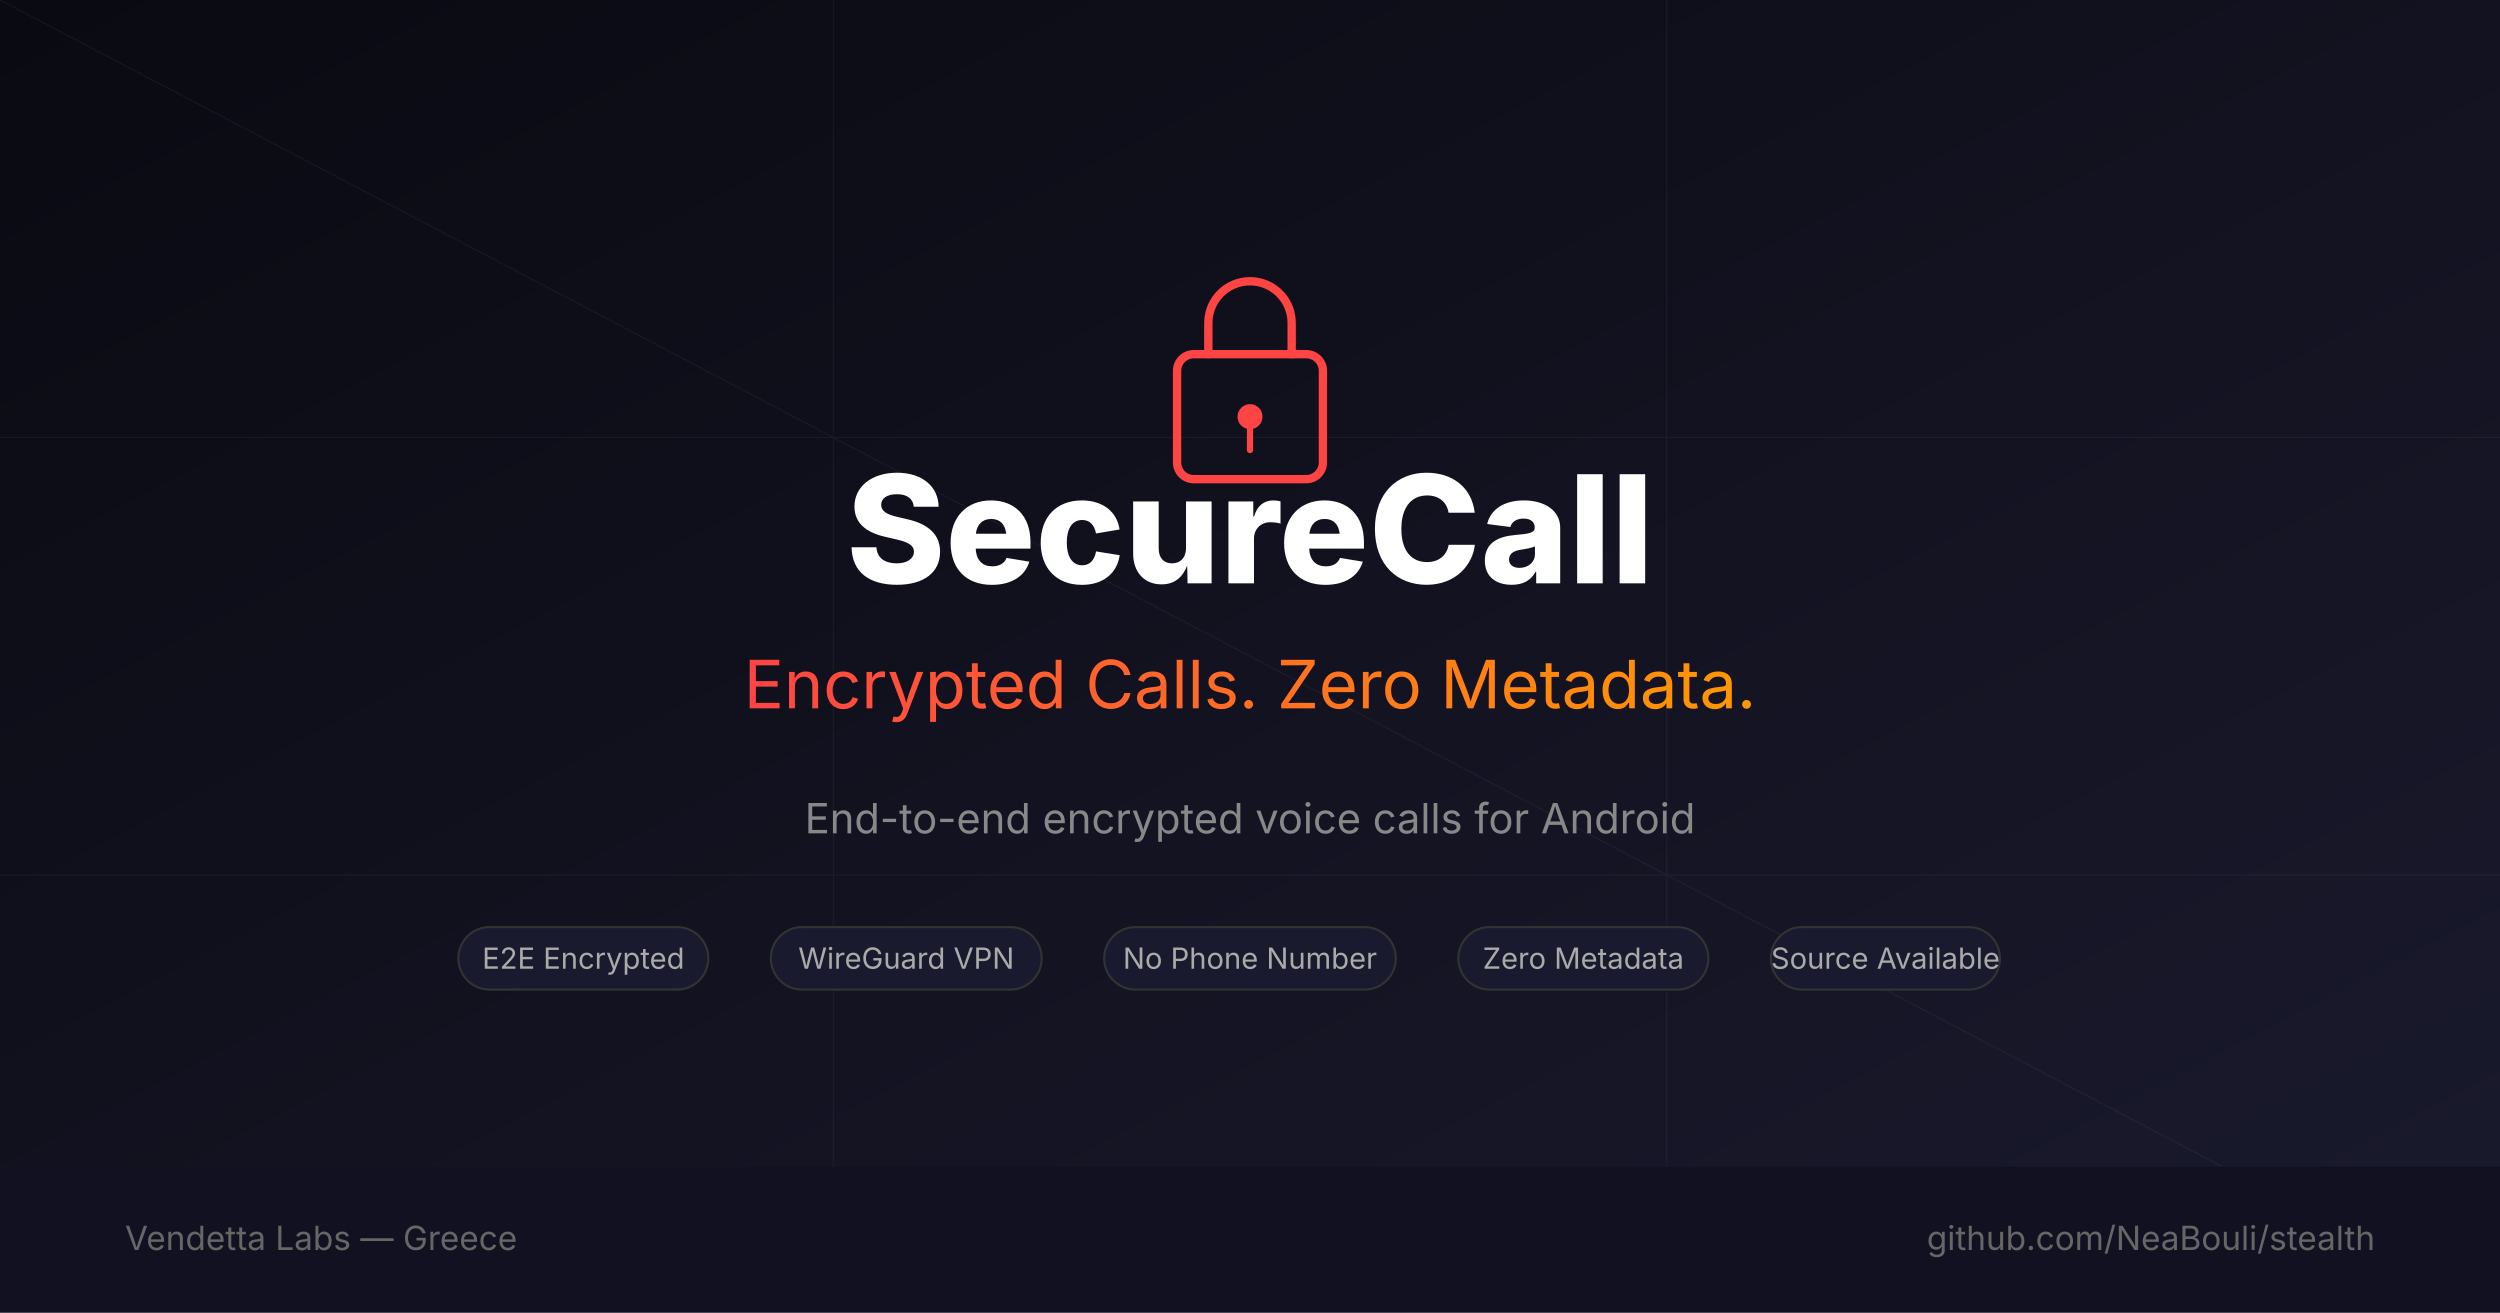
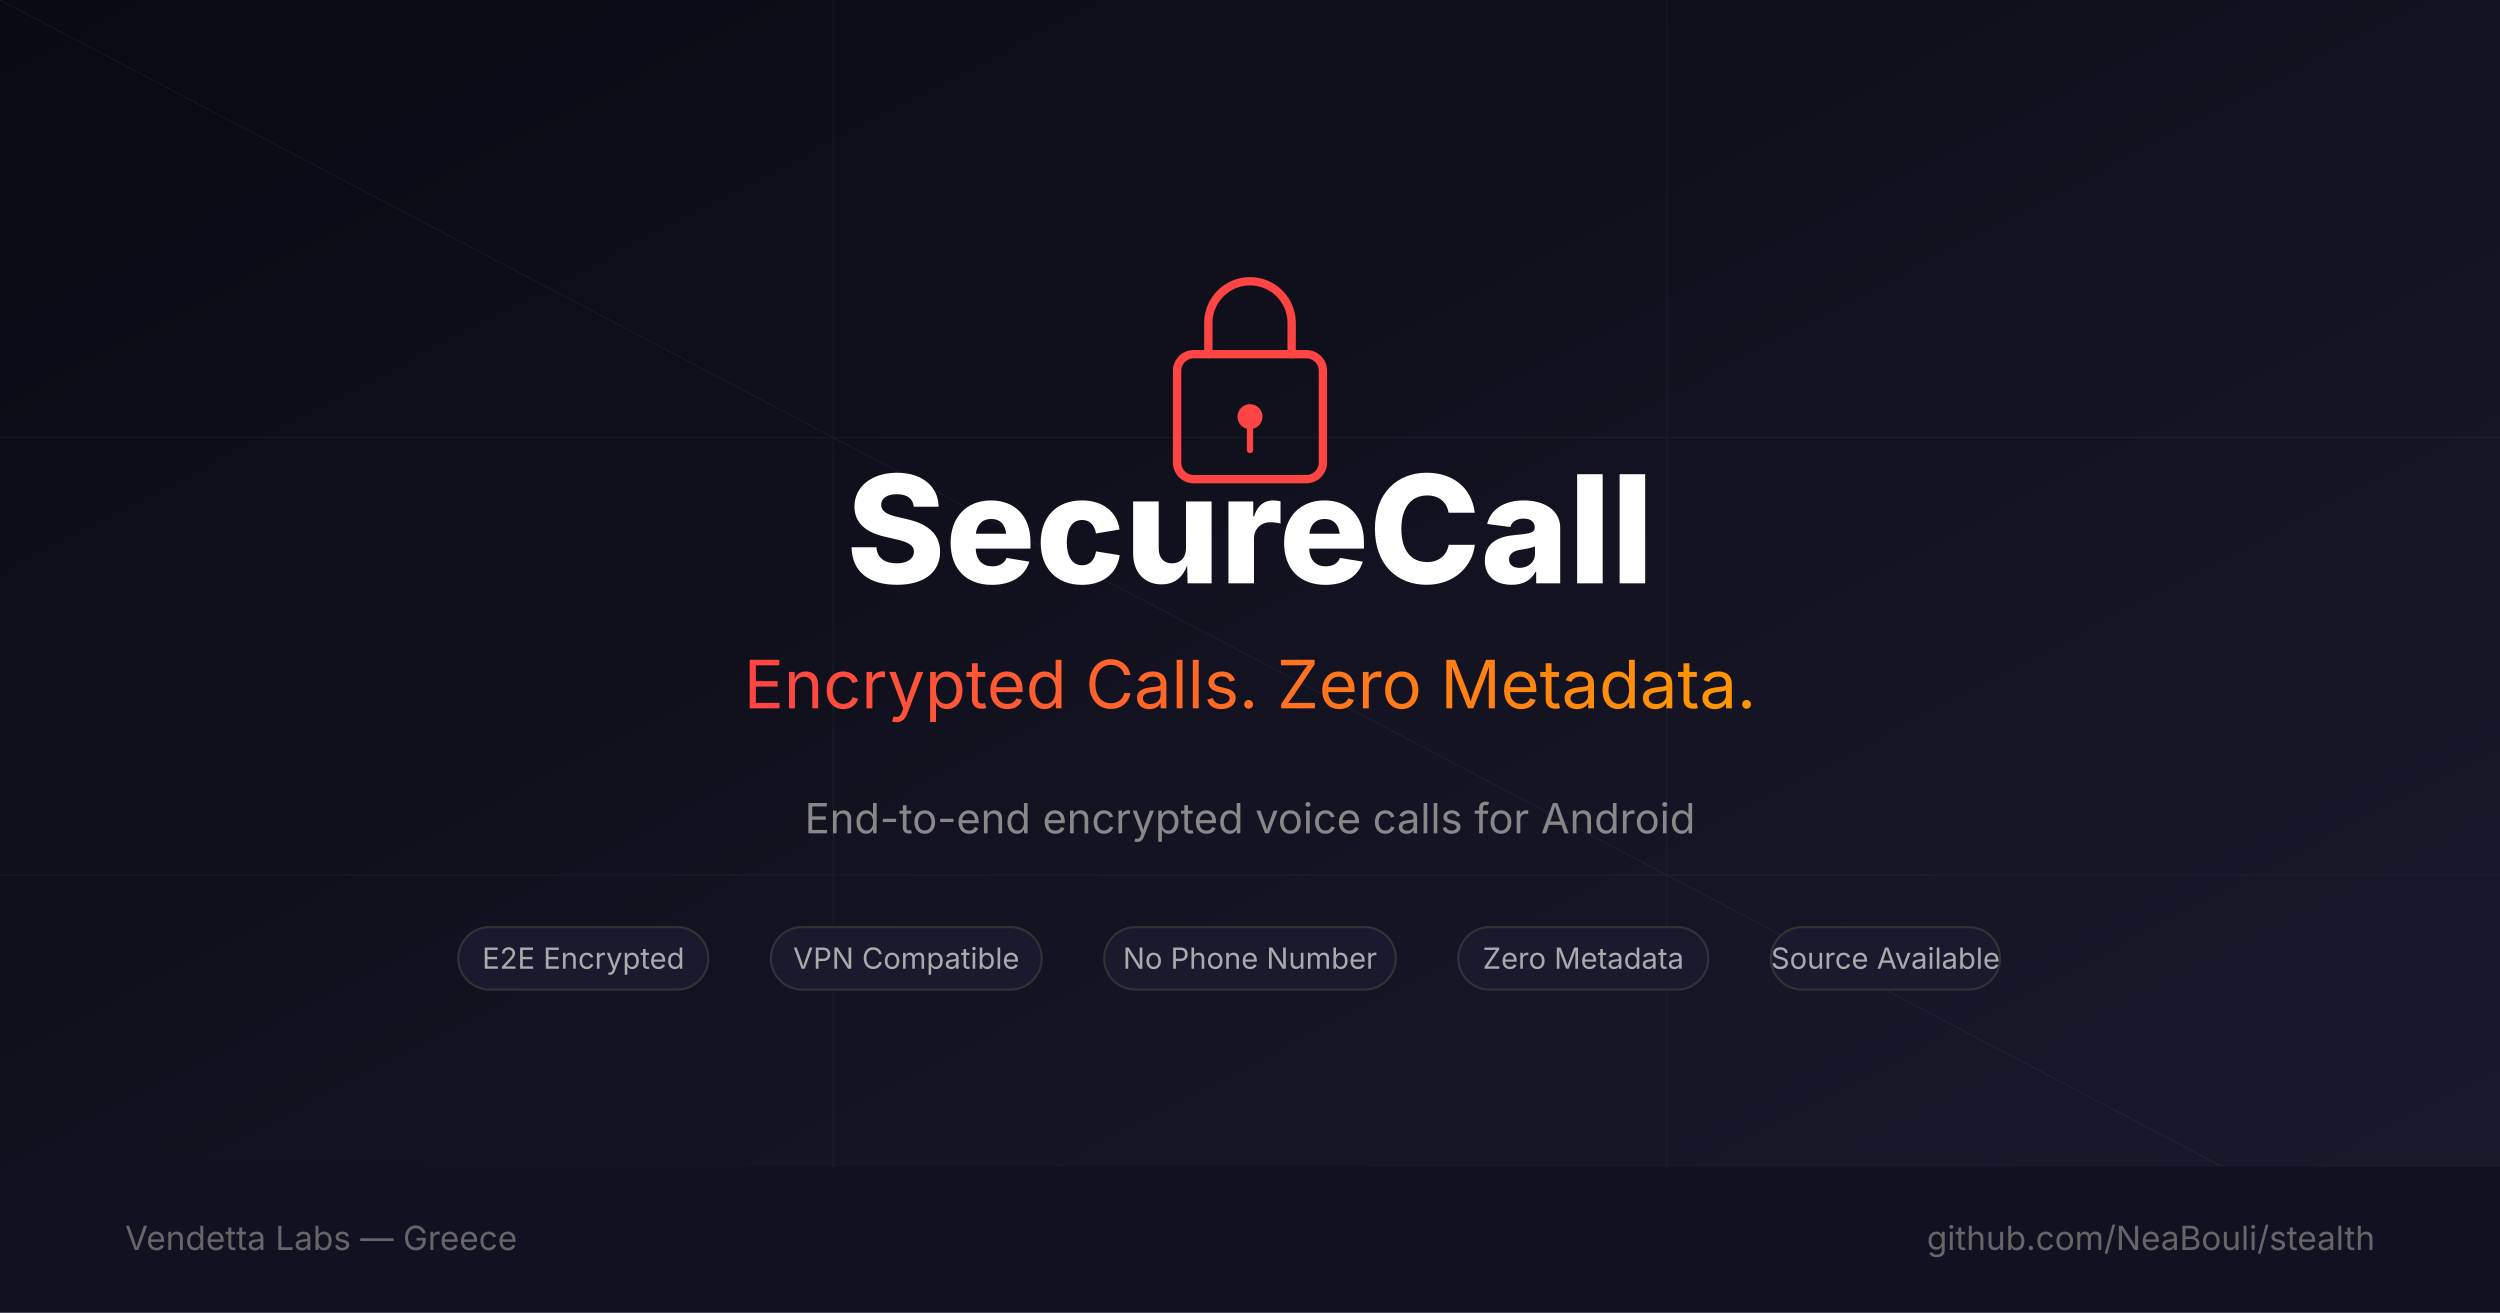
<svg xmlns="http://www.w3.org/2000/svg" width="1200" height="630" viewBox="0 0 1200 630">
  <defs>
    <linearGradient id="bg" x1="0" y1="0" x2="1" y2="1">
      <stop offset="0%" stop-color="#0a0a12" />
      <stop offset="100%" stop-color="#1a1a2e" />
    </linearGradient>
    <linearGradient id="accent" x1="0" y1="0" x2="1" y2="0">
      <stop offset="0%" stop-color="#FF4444" />
      <stop offset="100%" stop-color="#FF9800" />
    </linearGradient>
  </defs>
  <rect width="1200" height="630" fill="url(#bg)" />
  <g opacity="0.05" stroke="#ffffff" stroke-width="0.5">
    <line x1="0" y1="0" x2="1200" y2="630" />
    <line x1="400" y1="0" x2="400" y2="630" />
    <line x1="800" y1="0" x2="800" y2="630" />
    <line x1="0" y1="210" x2="1200" y2="210" />
    <line x1="0" y1="420" x2="1200" y2="420" />
  </g>
  <g transform="translate(540, 120)">
    <rect x="25" y="50" width="70" height="60" rx="8" fill="none" stroke="#FF4444" stroke-width="4" />
    <path d="M40,50 V35 A20,20 0 0,1 80,35 V50" fill="none" stroke="#FF4444" stroke-width="4" stroke-linecap="round" />
    <circle cx="60" cy="80" r="6" fill="#FF4444" />
    <line x1="60" y1="86" x2="60" y2="96" stroke="#FF4444" stroke-width="3" stroke-linecap="round" />
  </g>
  <text x="600" y="280" text-anchor="middle" font-family="Inter, -apple-system, sans-serif" font-size="72" font-weight="800" fill="#ffffff">SecureCall</text>
  <text x="600" y="340" text-anchor="middle" font-family="Inter, -apple-system, sans-serif" font-size="32" font-weight="400" fill="url(#accent)">Encrypted Calls. Zero Metadata.</text>
  <text x="600" y="400" text-anchor="middle" font-family="Inter, -apple-system, sans-serif" font-size="20" fill="#888888">End-to-end encrypted voice calls for Android</text>
  <g transform="translate(600, 460)" text-anchor="middle" font-family="Inter, sans-serif" font-size="14" fill="#aaaaaa">
    <rect x="-380" y="-15" width="120" height="30" rx="15" fill="#1a1a2e" stroke="#333" stroke-width="1" />
    <text x="-320" y="5">E2E Encrypted</text>
    <rect x="-230" y="-15" width="130" height="30" rx="15" fill="#1a1a2e" stroke="#333" stroke-width="1" />
-     <text x="-165" y="5">WireGuard VPN</text>
+     <text x="-165" y="5">VPN Compatible</text>
    <rect x="-70" y="-15" width="140" height="30" rx="15" fill="#1a1a2e" stroke="#333" stroke-width="1" />
    <text x="0" y="5">No Phone Number</text>
    <rect x="100" y="-15" width="120" height="30" rx="15" fill="#1a1a2e" stroke="#333" stroke-width="1" />
    <text x="160" y="5">Zero Metadata</text>
    <rect x="250" y="-15" width="110" height="30" rx="15" fill="#1a1a2e" stroke="#333" stroke-width="1" />
    <text x="305" y="5">Source Available</text>
  </g>
  <rect x="0" y="560" width="1200" height="70" fill="#111122" />
  <text x="60" y="600" font-family="Inter, sans-serif" font-size="16" fill="#666666">Vendetta Labs — Greece</text>
  <text x="1140" y="600" text-anchor="end" font-family="Inter, sans-serif" font-size="16" fill="#666666">github.com/NeaBouli/stealth</text>
</svg>
